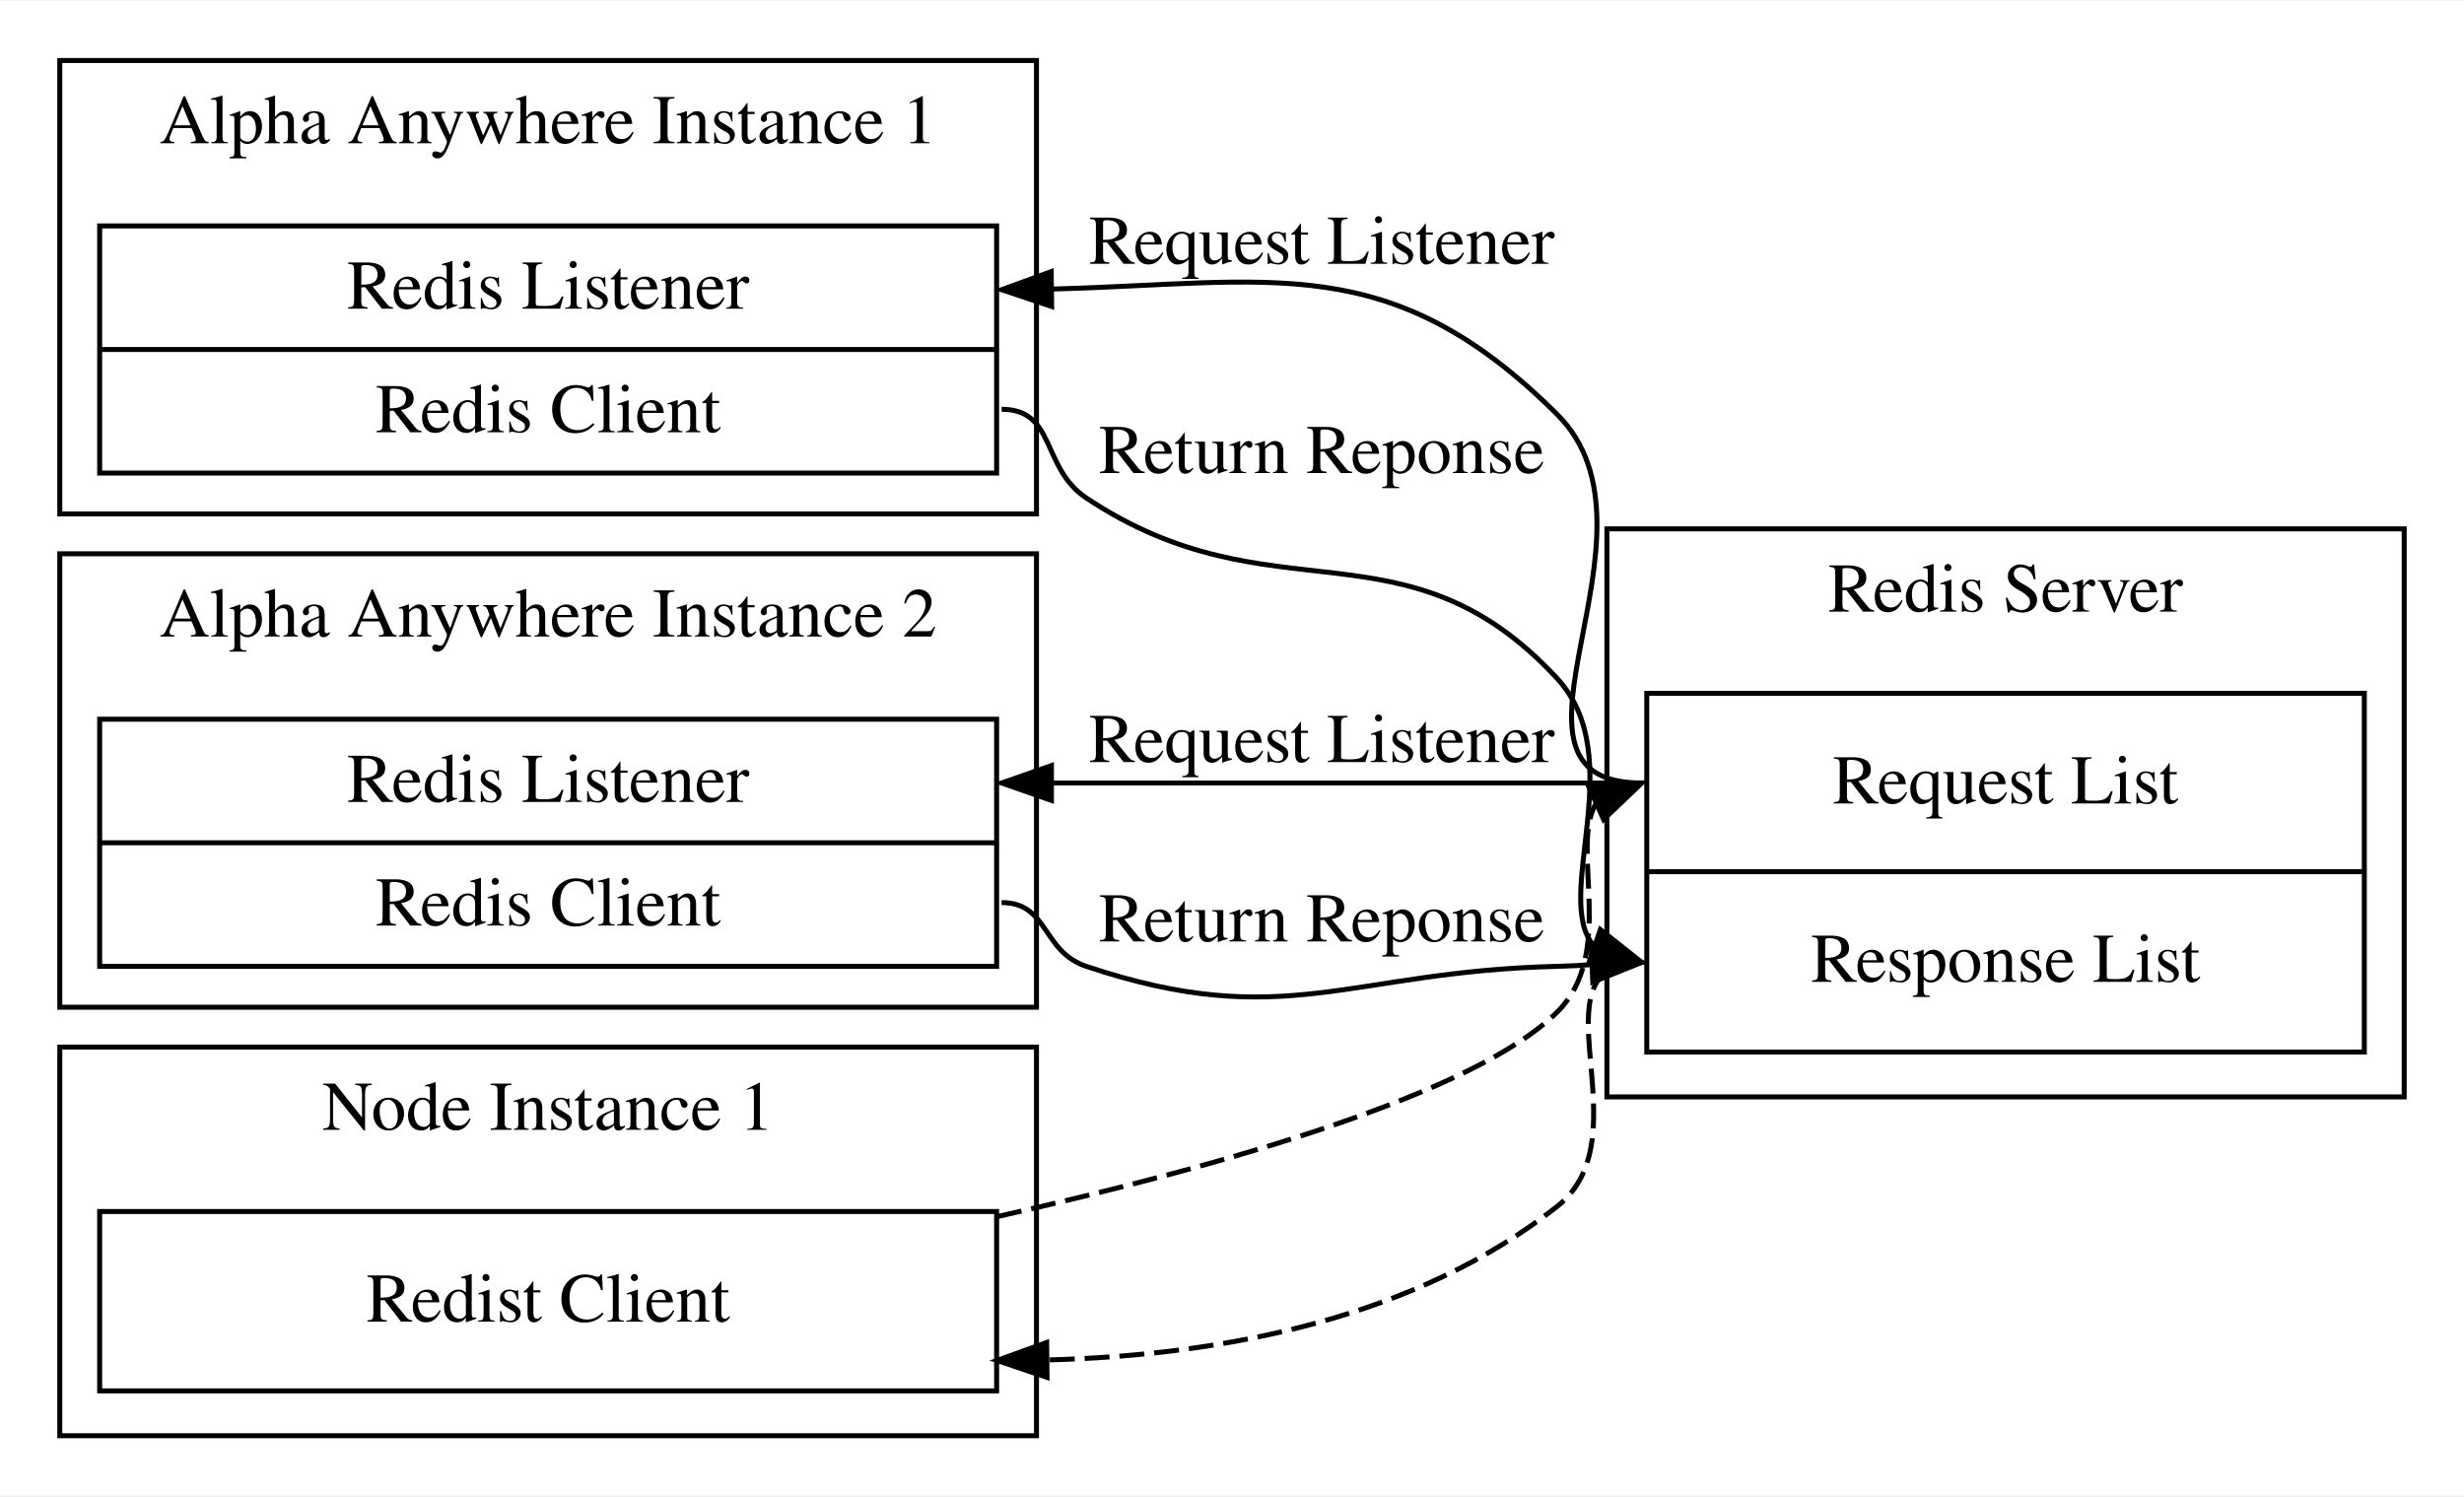
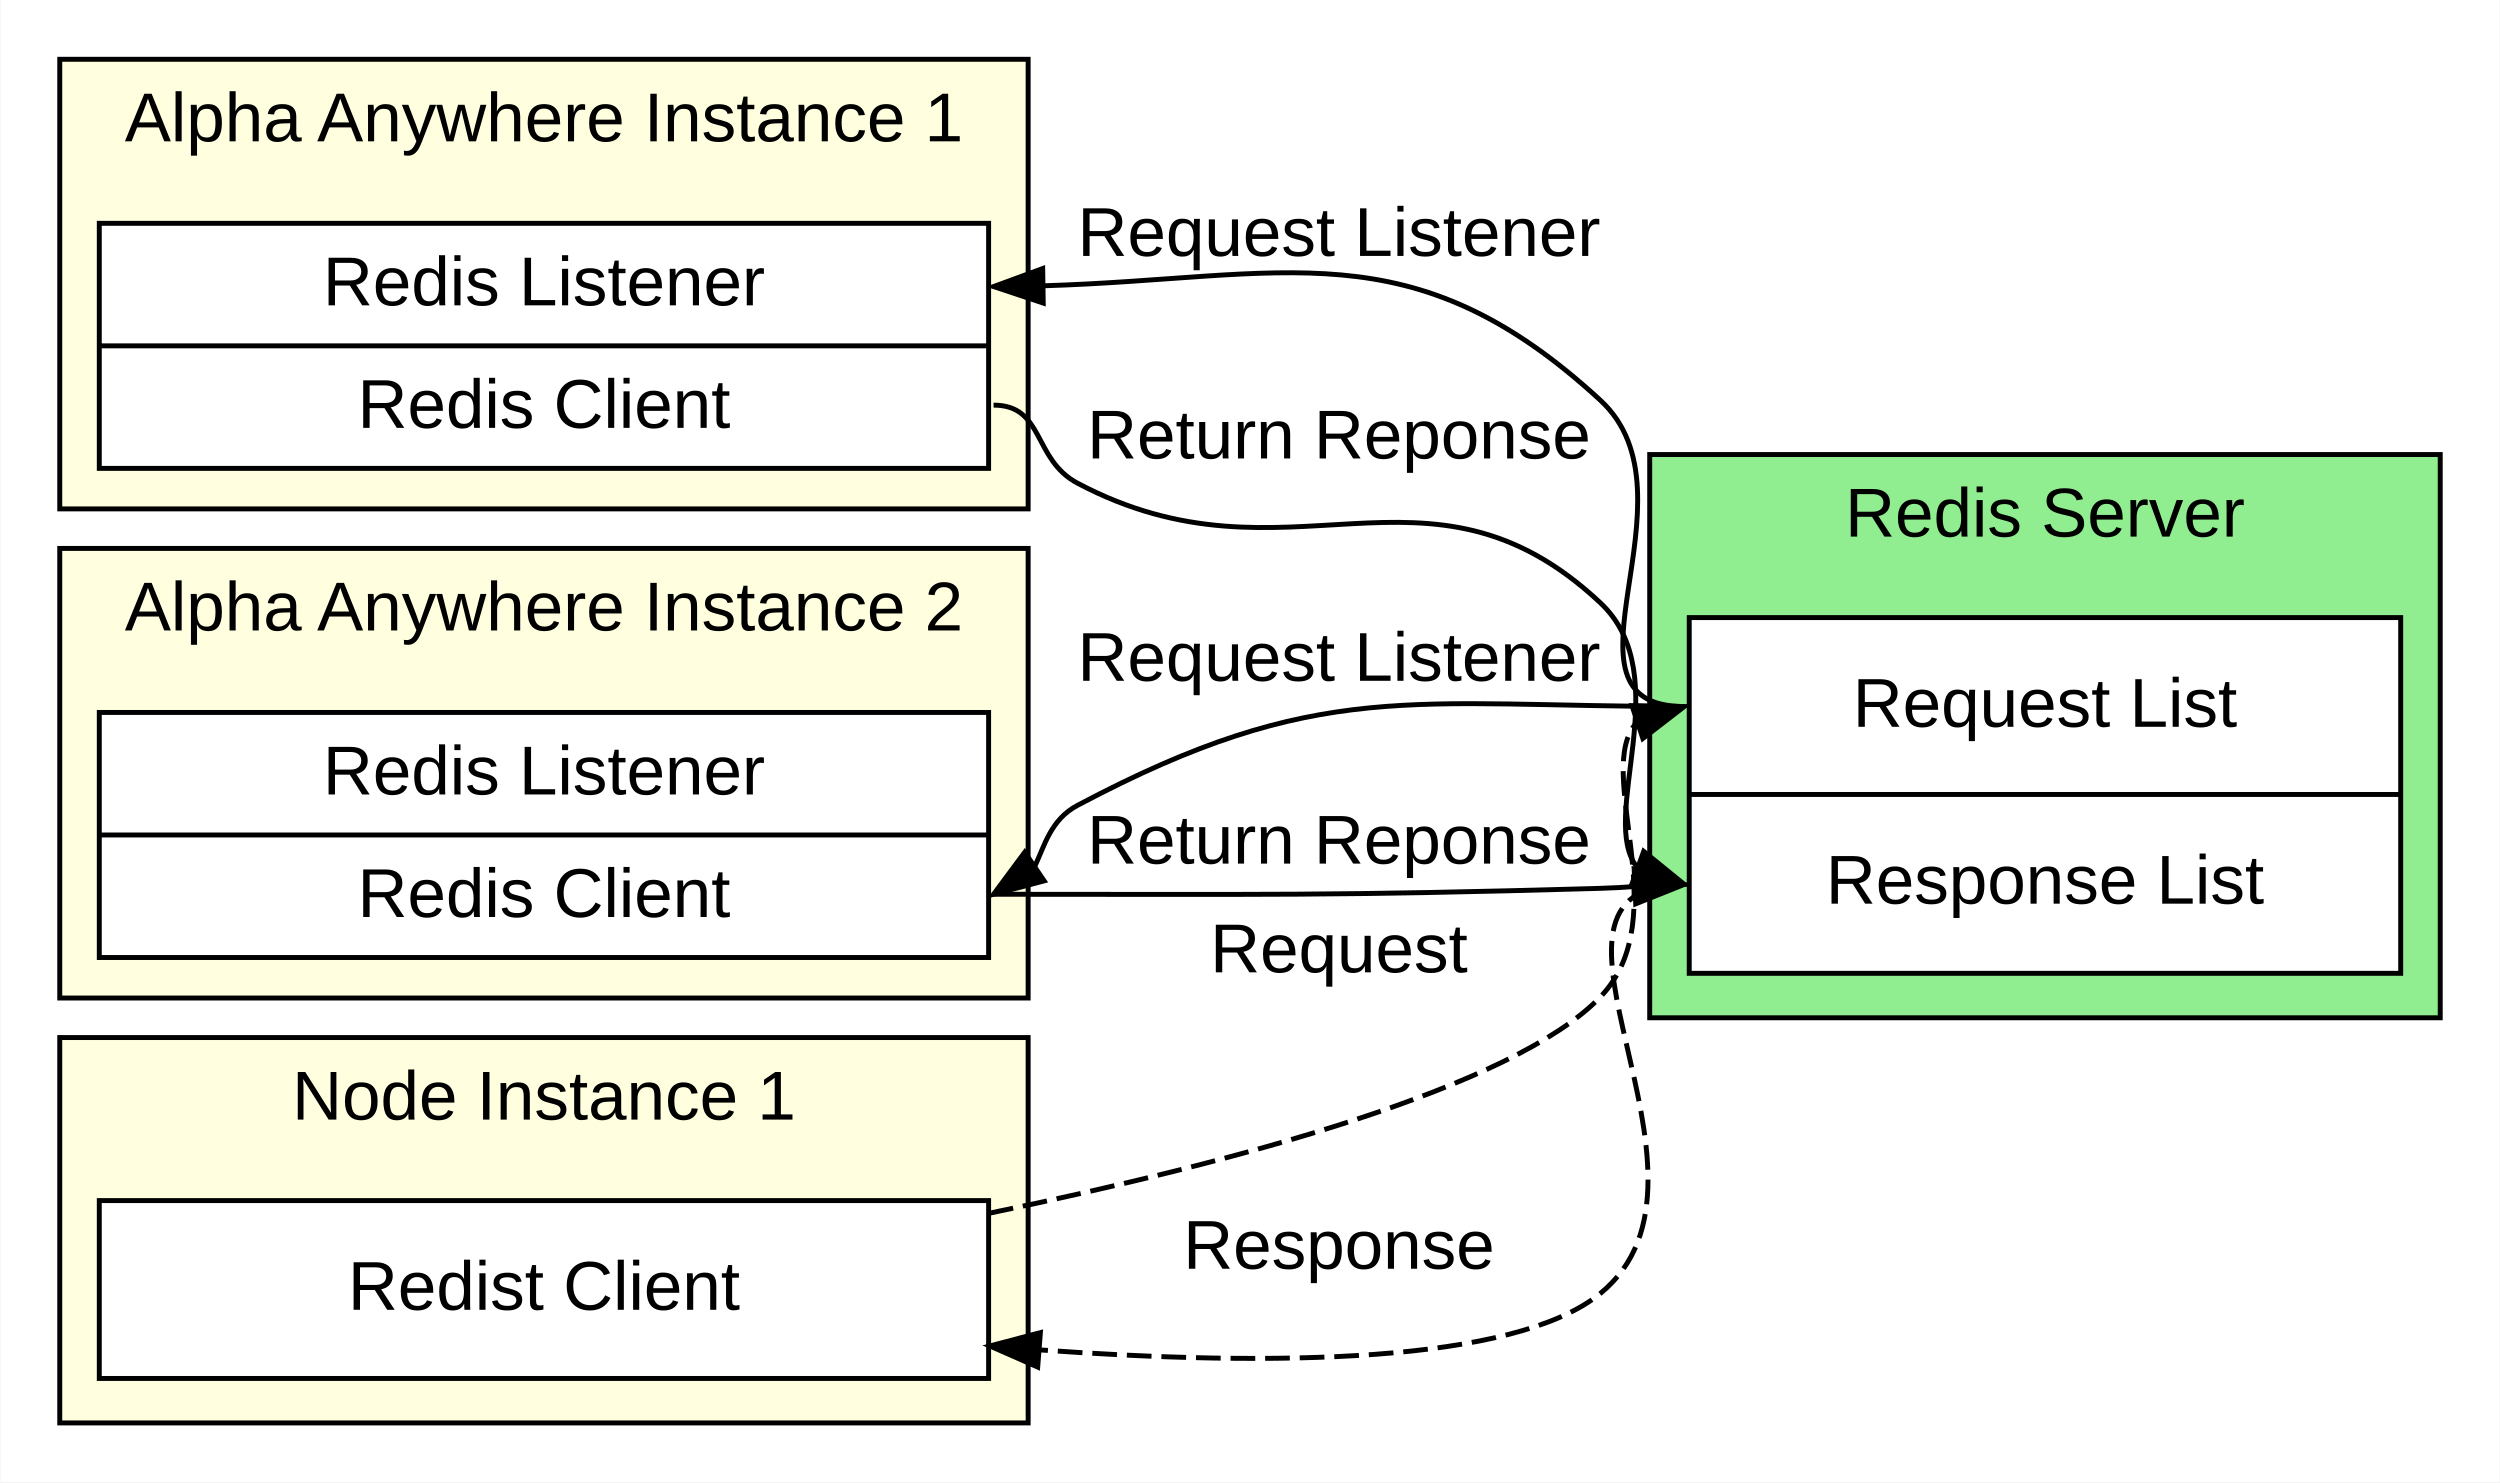
- <svg xmlns="http://www.w3.org/2000/svg" width="494pt" height="300pt" viewBox="0.00 0.00 494.47 300.00">
+ <svg xmlns="http://www.w3.org/2000/svg" width="506pt" height="300pt" viewBox="0.00 0.00 505.81 300.00">
  <g id="graph0" class="graph" transform="scale(1 1) rotate(0) translate(4 296)">
-     <polygon fill="white" stroke="none" points="-4,4 -4,-296 490.469,-296 490.469,4 -4,4" />
+     <polygon fill="white" stroke="none" points="-4,4 -4,-296 501.806,-296 501.806,4 -4,4" />
    <g id="clust1" class="cluster">
-       <polygon fill="none" stroke="black" points="8,-193 8,-284 204,-284 204,-193 8,-193" />
-       <text text-anchor="middle" x="106" y="-267.4" font-family="Times,serif" font-size="14.00">Alpha Anywhere Instance 1</text>
+       <polygon fill="lightyellow" stroke="black" points="8,-193 8,-284 204,-284 204,-193 8,-193" />
+       <text text-anchor="middle" x="106" y="-267.4" font-family="Arial" font-size="14.00">Alpha Anywhere Instance 1</text>
    </g>
    <g id="clust2" class="cluster">
-       <polygon fill="none" stroke="black" points="8,-94 8,-185 204,-185 204,-94 8,-94" />
-       <text text-anchor="middle" x="106" y="-168.4" font-family="Times,serif" font-size="14.00">Alpha Anywhere Instance 2</text>
+       <polygon fill="lightyellow" stroke="black" points="8,-94 8,-185 204,-185 204,-94 8,-94" />
+       <text text-anchor="middle" x="106" y="-168.4" font-family="Arial" font-size="14.00">Alpha Anywhere Instance 2</text>
    </g>
    <g id="clust3" class="cluster">
-       <polygon fill="none" stroke="black" points="8,-8 8,-86 204,-86 204,-8 8,-8" />
-       <text text-anchor="middle" x="106" y="-69.4" font-family="Times,serif" font-size="14.00">Node Instance 1</text>
+       <polygon fill="lightyellow" stroke="black" points="8,-8 8,-86 204,-86 204,-8 8,-8" />
+       <text text-anchor="middle" x="106" y="-69.4" font-family="Arial" font-size="14.00">Node Instance 1</text>
    </g>
    <g id="clust4" class="cluster">
-       <polygon fill="none" stroke="black" points="318.469,-76 318.469,-190 478.469,-190 478.469,-76 318.469,-76" />
-       <text text-anchor="middle" x="398.469" y="-173.4" font-family="Times,serif" font-size="14.00">Redis Server</text>
+       <polygon fill="lightgreen" stroke="black" points="329.806,-90 329.806,-204 489.806,-204 489.806,-90 329.806,-90" />
+       <text text-anchor="middle" x="409.806" y="-187.4" font-family="Arial" font-size="14.00">Redis Server</text>
    </g>
    <g id="node1" class="node">
-       <polygon fill="none" stroke="black" points="16,-201.2 16,-250.8 196,-250.8 196,-201.2 16,-201.2" />
-       <text text-anchor="middle" x="106" y="-234.2" font-family="Times,serif" font-size="14.00">Redis Listener</text>
+       <polygon fill="white" stroke="black" points="16,-201.2 16,-250.8 196,-250.8 196,-201.2 16,-201.2" />
+       <text text-anchor="middle" x="106" y="-234.2" font-family="Arial" font-size="14.00">Redis Listener</text>
      <polyline fill="none" stroke="black" points="16,-226 196,-226 " />
-       <text text-anchor="middle" x="106" y="-209.4" font-family="Times,serif" font-size="14.00">Redis Client</text>
+       <text text-anchor="middle" x="106" y="-209.4" font-family="Arial" font-size="14.00">Redis Client</text>
    </g>
    <g id="node4" class="node">
-       <polygon fill="none" stroke="black" points="326.469,-85 326.469,-157 470.469,-157 470.469,-85 326.469,-85" />
-       <text text-anchor="middle" x="398.469" y="-134.9" font-family="Times,serif" font-size="14.00">Request List</text>
-       <polyline fill="none" stroke="black" points="326.469,-121.2 470.469,-121.2 " />
-       <text text-anchor="middle" x="398.469" y="-99.1" font-family="Times,serif" font-size="14.00">Response List</text>
+       <polygon fill="white" stroke="black" points="337.806,-99 337.806,-171 481.806,-171 481.806,-99 337.806,-99" />
+       <text text-anchor="middle" x="409.806" y="-148.9" font-family="Arial" font-size="14.00">Request List</text>
+       <polyline fill="none" stroke="black" points="337.806,-135.2 481.806,-135.2 " />
+       <text text-anchor="middle" x="409.806" y="-113.1" font-family="Arial" font-size="14.00">Response List</text>
    </g>
    <g id="edge1" class="edge">
-       <path fill="none" stroke="black" d="M197,-214C207.939,-214 204.893,-202.26 214,-196.2 251.433,-171.29 277.908,-192.98 308.469,-160 323.209,-144.094 307.417,-115.928 315.858,-106.319" />
-       <polygon fill="black" stroke="black" points="317.159,-109.573 325.469,-103 314.874,-102.956 317.159,-109.573" />
-       <text text-anchor="middle" x="261.235" y="-201.2" font-family="Times,serif" font-size="14.00">Return Reponse</text>
+       <path fill="none" stroke="black" d="M197,-214C207.315,-214 204.883,-203.026 214,-198.2 256.635,-175.632 284.606,-206.984 319.806,-174 335.631,-159.172 319.144,-130.315 327.3,-120.424" />
+       <polygon fill="black" stroke="black" points="328.584,-123.681 336.806,-117 326.212,-117.095 328.584,-123.681" />
+       <text text-anchor="middle" x="266.903" y="-203.2" font-family="Arial" font-size="14.00">Return Reponse</text>
    </g>
    <g id="node2" class="node">
-       <polygon fill="none" stroke="black" points="16,-102.2 16,-151.8 196,-151.8 196,-102.2 16,-102.2" />
-       <text text-anchor="middle" x="106" y="-135.2" font-family="Times,serif" font-size="14.00">Redis Listener</text>
+       <polygon fill="white" stroke="black" points="16,-102.2 16,-151.8 196,-151.8 196,-102.2 16,-102.2" />
+       <text text-anchor="middle" x="106" y="-135.2" font-family="Arial" font-size="14.00">Redis Listener</text>
      <polyline fill="none" stroke="black" points="16,-127 196,-127 " />
-       <text text-anchor="middle" x="106" y="-110.4" font-family="Times,serif" font-size="14.00">Redis Client</text>
+       <text text-anchor="middle" x="106" y="-110.4" font-family="Arial" font-size="14.00">Redis Client</text>
    </g>
    <g id="edge2" class="edge">
-       <path fill="none" stroke="black" d="M197,-115C206.458,-115 205.03,-105.199 214,-102.2 253.819,-88.885 266.494,-101.213 308.469,-102.2 311.305,-102.267 313.341,-102.396 315.177,-102.531" />
-       <polygon fill="black" stroke="black" points="315.32,-106.041 325.469,-103 315.639,-99.049 315.32,-106.041" />
-       <text text-anchor="middle" x="261.235" y="-107.2" font-family="Times,serif" font-size="14.00">Return Reponse</text>
+       <path fill="none" stroke="black" d="M197,-115C251.583,-115 265.245,-114.65 319.806,-116.2 322.642,-116.281 324.678,-116.413 326.514,-116.548" />
+       <polygon fill="black" stroke="black" points="326.662,-120.057 336.806,-117 326.97,-113.064 326.662,-120.057" />
+       <text text-anchor="middle" x="266.903" y="-121.2" font-family="Arial" font-size="14.00">Return Reponse</text>
    </g>
    <g id="node3" class="node">
-       <polygon fill="none" stroke="black" points="16,-17 16,-53 196,-53 196,-17 16,-17" />
-       <text text-anchor="middle" x="106" y="-30.9" font-family="Times,serif" font-size="14.00">Redist Client</text>
+       <polygon fill="white" stroke="black" points="16,-17 16,-53 196,-53 196,-17 16,-17" />
+       <text text-anchor="middle" x="106" y="-30.9" font-family="Arial" font-size="14.00">Redist Client</text>
    </g>
    <g id="edge3" class="edge">
-       <path fill="none" stroke="black" stroke-dasharray="5,2" d="M196.11,-51.972C242.189,-62.338 291.983,-76.715 308.469,-93 320.463,-104.847 311.035,-125.886 316.232,-134.811" />
-       <polygon fill="black" stroke="black" points="314.916,-138.057 325.469,-139 317.808,-131.682 314.916,-138.057" />
+       <path fill="none" stroke="black" stroke-dasharray="5,2" d="M196.069,-50.43C246.325,-60.819 302.259,-75.94 319.806,-94.2 335.416,-110.444 318.175,-140.108 327.236,-149.826" />
+       <polygon fill="black" stroke="black" points="326.213,-153.174 336.806,-153 328.417,-146.53 326.213,-153.174" />
+       <text text-anchor="middle" x="266.903" y="-99.2" font-family="Arial" font-size="14.00">Request</text>
    </g>
    <g id="edge4" class="edge">
-       <path fill="none" stroke="black" d="M325.469,-139C291.724,-139 332.393,-189.2 308.469,-213 274.935,-246.361 251.203,-239.26 207.059,-238.133" />
-       <polygon fill="black" stroke="black" points="207.045,-234.633 197,-238 206.953,-241.632 207.045,-234.633" />
-       <text text-anchor="middle" x="261.235" y="-243.2" font-family="Times,serif" font-size="14.00">Request Listener</text>
+       <path fill="none" stroke="black" d="M336.806,-153C308.234,-153 340.826,-195.646 319.806,-215 281.509,-250.262 255.889,-239.623 207.081,-238.155" />
+       <polygon fill="black" stroke="black" points="207.053,-234.654 197,-238 206.945,-241.653 207.053,-234.654" />
+       <text text-anchor="middle" x="266.903" y="-244.2" font-family="Arial" font-size="14.00">Request Listener</text>
    </g>
    <g id="edge5" class="edge">
-       <path fill="none" stroke="black" d="M325.469,-139C271.94,-139 256.049,-139 207.225,-139" />
-       <polygon fill="black" stroke="black" points="207,-135.5 197,-139 207,-142.5 207,-135.5" />
-       <text text-anchor="middle" x="261.235" y="-143.2" font-family="Times,serif" font-size="14.00">Request Listener</text>
+       <path fill="none" stroke="black" d="M336.806,-153C281.507,-153 262.852,-158.913 214,-133 208.532,-130.1 207.318,-124.767 205.344,-120.656" />
+       <polygon fill="black" stroke="black" points="207.241,-117.713 197,-115 203.314,-123.508 207.241,-117.713" />
+       <text text-anchor="middle" x="266.903" y="-158.2" font-family="Arial" font-size="14.00">Request Listener</text>
    </g>
    <g id="edge6" class="edge">
-       <path fill="none" stroke="black" stroke-dasharray="5,2" d="M325.469,-103C302.418,-103 326.606,-68.228 308.469,-54 280.027,-31.687 241.946,-24.184 206.488,-23.213" />
-       <polygon fill="black" stroke="black" points="206.11,-19.709 196.076,-23.108 206.04,-26.709 206.11,-19.709" />
+       <path fill="none" stroke="black" stroke-dasharray="5,2" d="M336.806,-117C299.239,-117 348.92,-57.943 319.806,-34.2 302.32,-19.939 253.219,-19.404 206.477,-22.774" />
+       <polygon fill="black" stroke="black" points="205.935,-19.306 196.239,-23.575 206.481,-26.284 205.935,-19.306" />
+       <text text-anchor="middle" x="266.903" y="-39.2" font-family="Arial" font-size="14.00">Response</text>
    </g>
  </g>
</svg>
